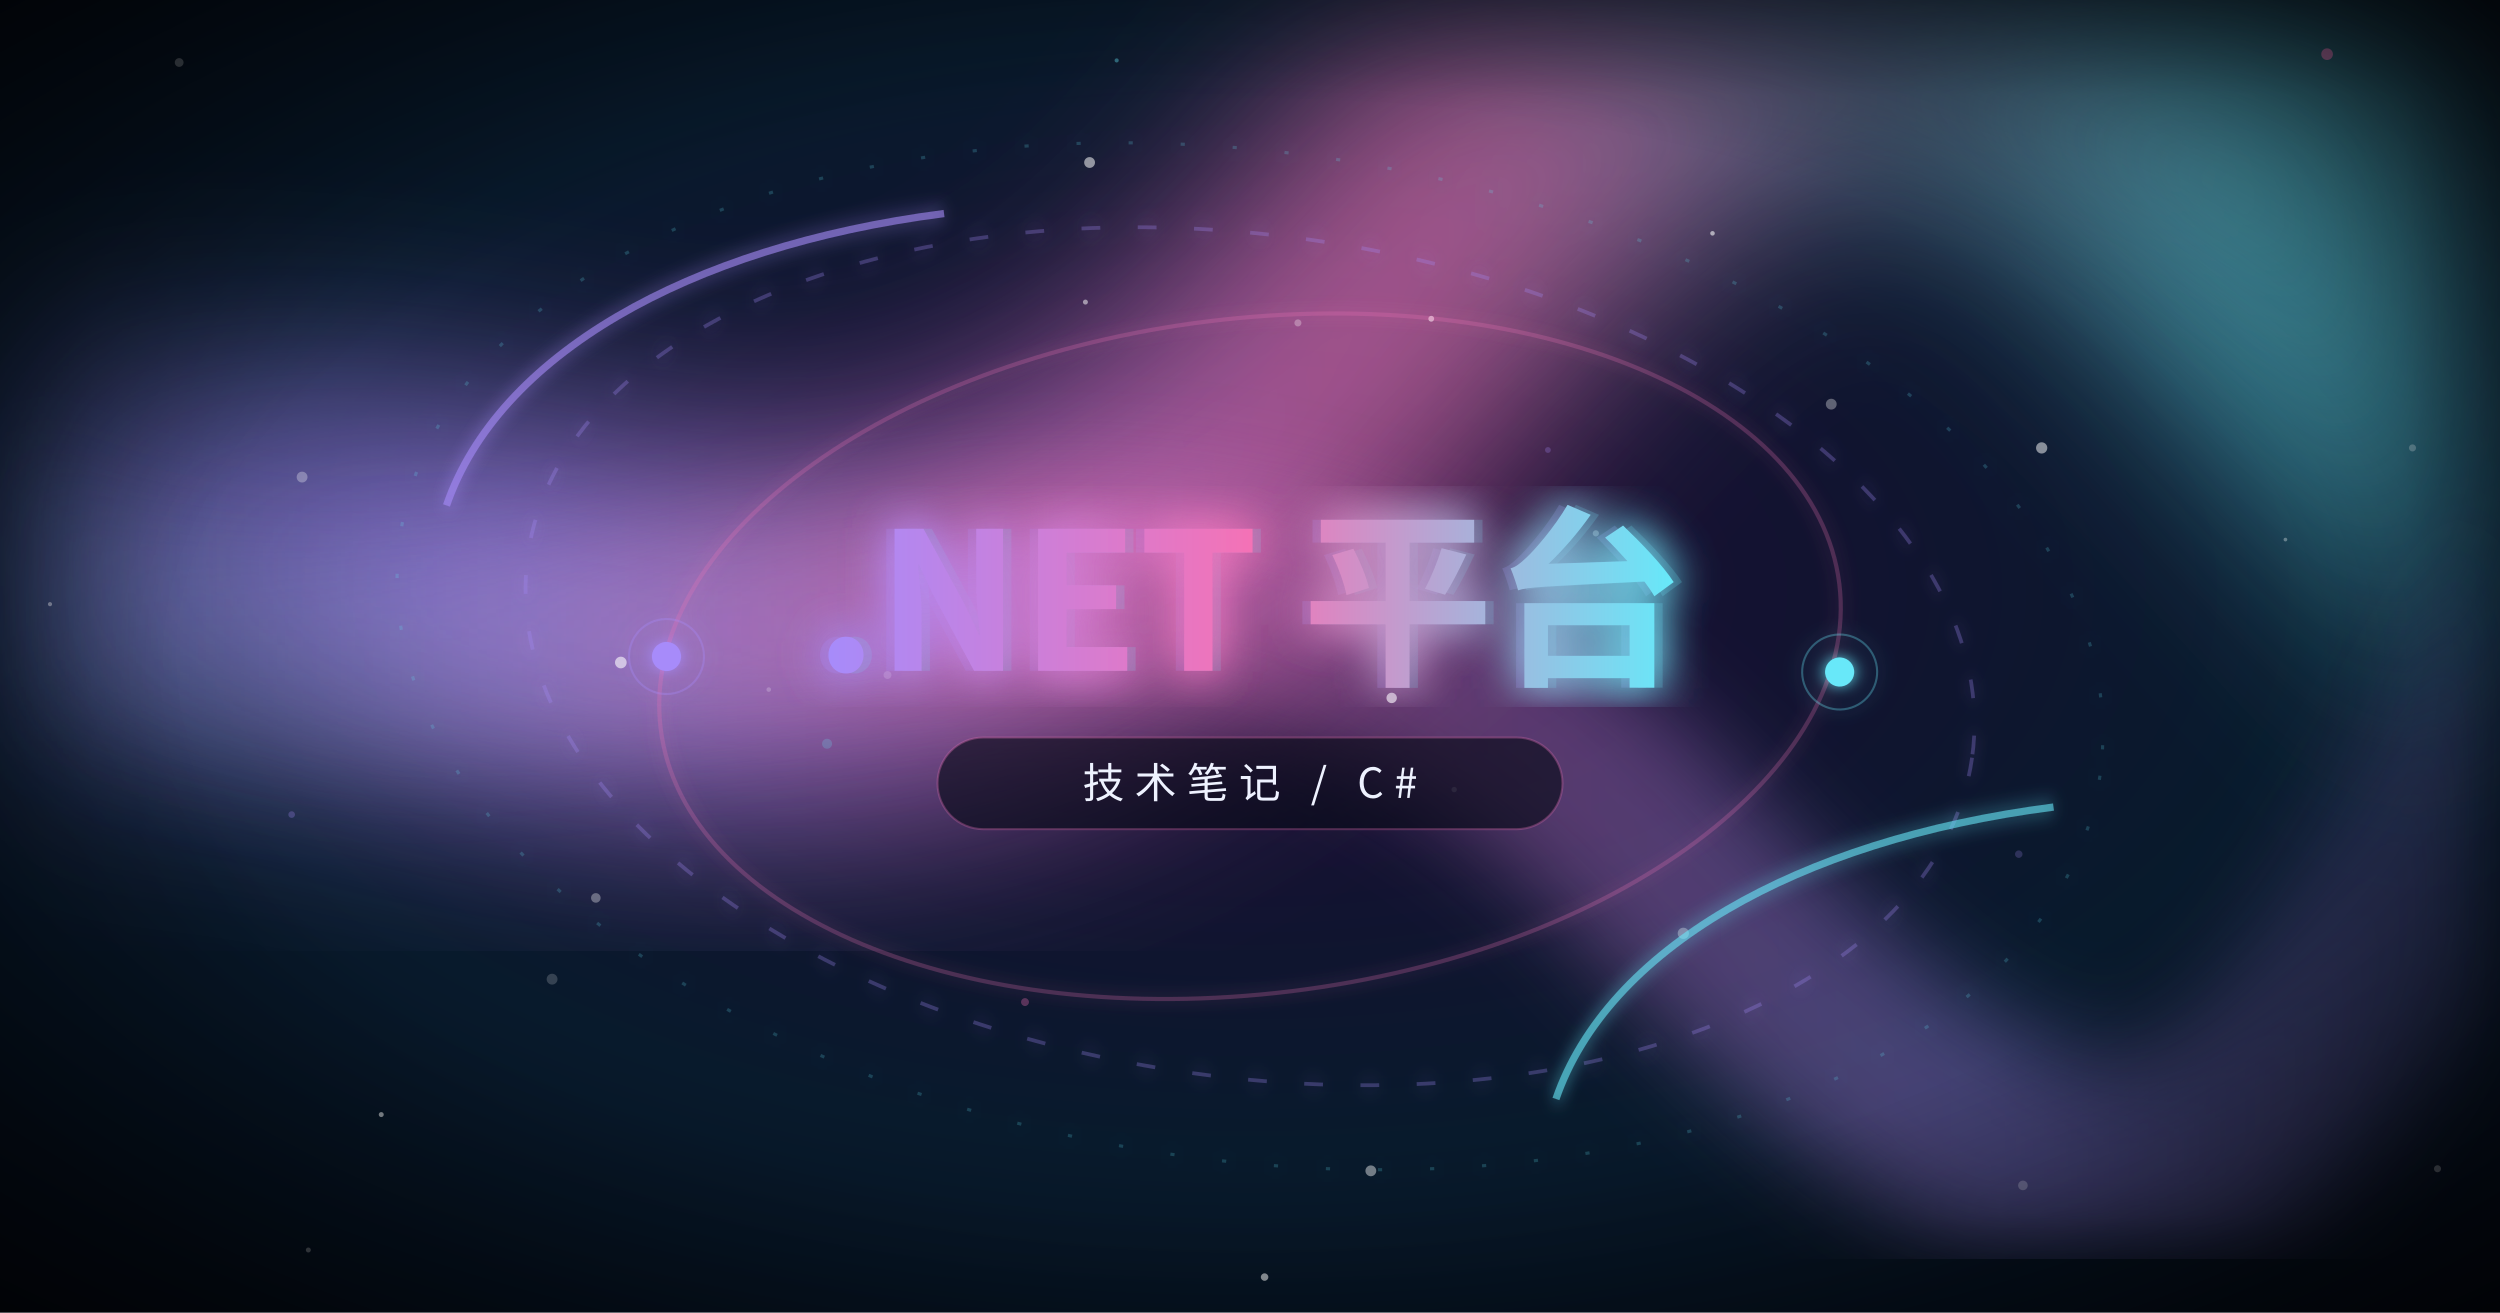
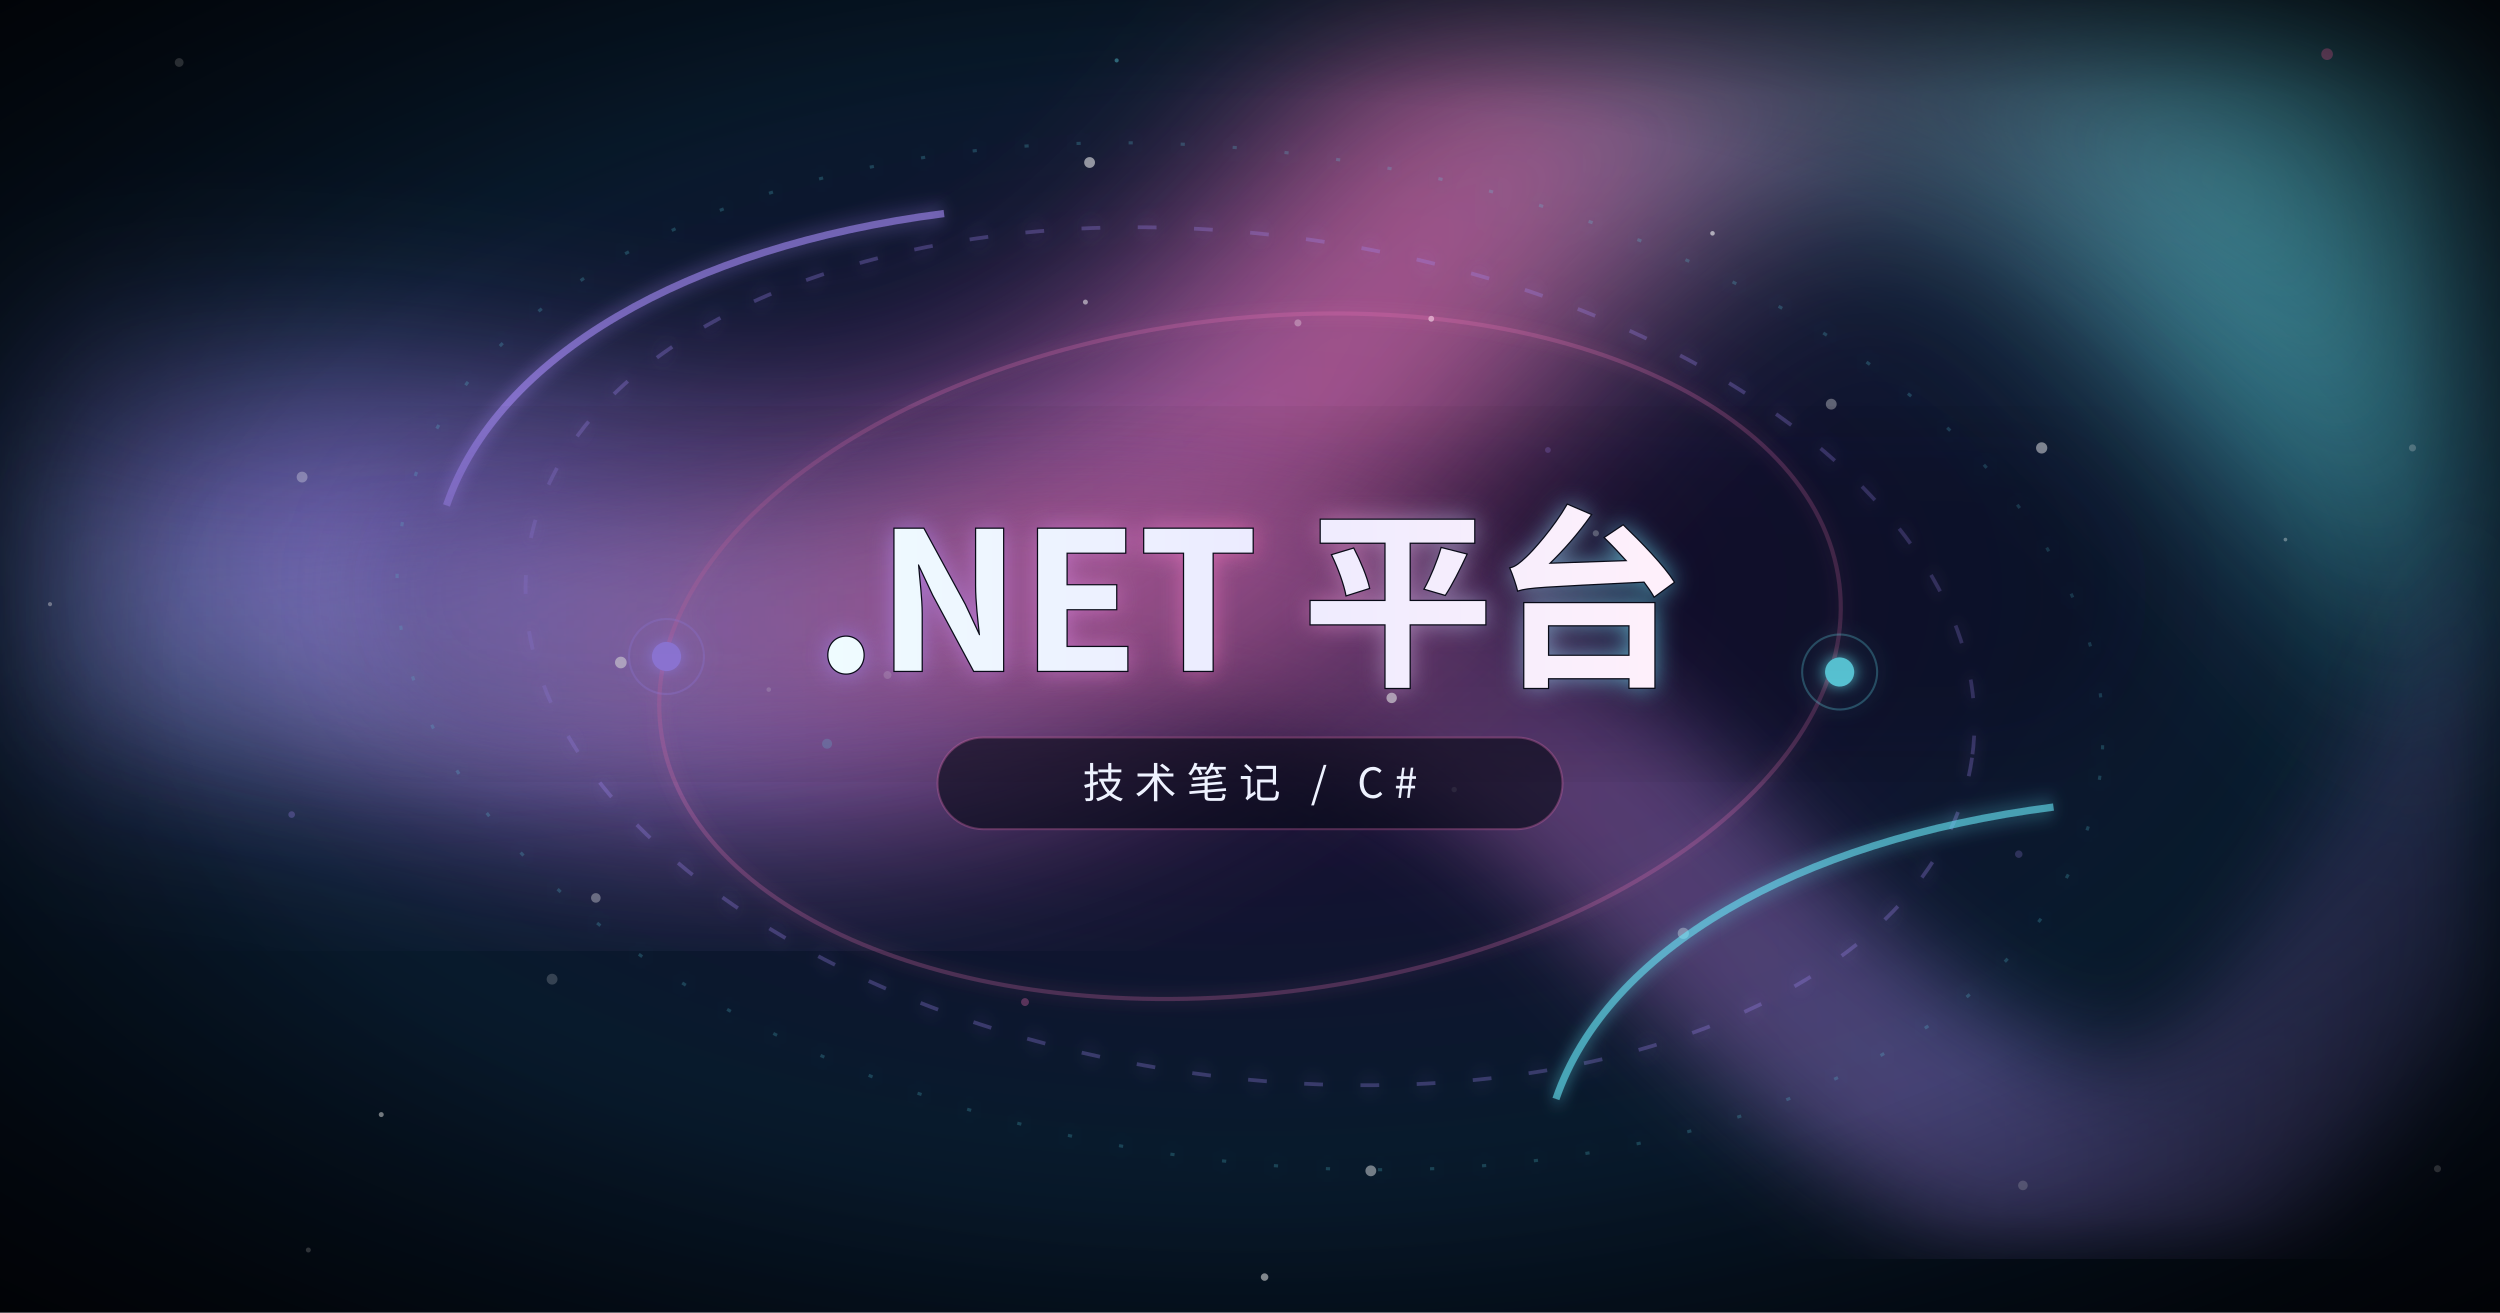
<svg xmlns="http://www.w3.org/2000/svg" width="1200" height="630" viewBox="0 0 1200 630">
  <defs>
    <radialGradient id="bg" cx="50%" cy="45%" r="82%">
      <stop stop-color="#1d0b35" />
      <stop offset=".52" stop-color="#081a2c" />
      <stop offset="1" stop-color="#02030a" />
    </radialGradient>
    <linearGradient id="auroraA" x1="0" y1="0" x2="1" y2="0">
      <stop stop-color="#a78bfa" stop-opacity="0" />
      <stop offset=".25" stop-color="#a78bfa" stop-opacity=".82" />
      <stop offset=".56" stop-color="#f472b6" stop-opacity=".70" />
      <stop offset=".82" stop-color="#67e8f9" stop-opacity=".72" />
      <stop offset="1" stop-color="#67e8f9" stop-opacity="0" />
    </linearGradient>
    <linearGradient id="auroraB" x1="0" y1="0" x2="1" y2="0">
      <stop stop-color="#67e8f9" stop-opacity="0" />
      <stop offset=".42" stop-color="#f472b6" stop-opacity=".56" />
      <stop offset=".75" stop-color="#a78bfa" stop-opacity=".58" />
      <stop offset="1" stop-color="#a78bfa" stop-opacity="0" />
    </linearGradient>
-     <linearGradient id="titleGradient" x1="0" y1="0" x2="1" y2="0">
+     <linearGradient id="neonGradient" x1="0" y1="0" x2="1" y2="0">
      <stop stop-color="#a78bfa" />
      <stop offset=".5" stop-color="#f472b6" />
      <stop offset="1" stop-color="#67e8f9" />
+     </linearGradient>
+     <linearGradient id="titleGradient" x1="0" y1="0" x2="1" y2="0">
+       <stop stop-color="#effcff" />
+       <stop offset=".5" stop-color="#ecebff" />
+       <stop offset="1" stop-color="#fff0fb" />
    </linearGradient>
    <linearGradient id="prismGradient" x1="0" y1="0" x2="1" y2="1">
      <stop stop-color="#a78bfa" stop-opacity=".48" />
      <stop offset=".5" stop-color="#f472b6" stop-opacity=".10" />
      <stop offset="1" stop-color="#67e8f9" stop-opacity=".44" />
    </linearGradient>
    <linearGradient id="glassGradient" x1="0" y1="0" x2="1" y2="1">
      <stop stop-color="#fff" stop-opacity=".13" />
      <stop offset=".48" stop-color="#fff" stop-opacity=".035" />
      <stop offset="1" stop-color="#f472b6" stop-opacity=".12" />
    </linearGradient>
    <filter id="blur48">
      <feGaussianBlur stdDeviation="48" />
    </filter>
    <filter id="blur22">
      <feGaussianBlur stdDeviation="22" />
    </filter>
    <filter id="lineGlow">
      <feGaussianBlur stdDeviation="4" result="b" />
      <feMerge>
        <feMergeNode in="b" />
        <feMergeNode in="SourceGraphic" />
      </feMerge>
    </filter>
    <filter id="softGlow">
      <feGaussianBlur stdDeviation="3" result="b" />
      <feMerge>
        <feMergeNode in="b" />
        <feMergeNode in="SourceGraphic" />
      </feMerge>
    </filter>
-     <filter id="titleGlow">
-       <feGaussianBlur stdDeviation="11" result="b1" />
-       <feGaussianBlur stdDeviation="3" result="b2" />
-       <feMerge>
-         <feMergeNode in="b1" />
-         <feMergeNode in="b2" />
-         <feMergeNode in="SourceGraphic" />
-       </feMerge>
+     <filter id="titleGlow" x="-30%" y="-50%" width="160%" height="200%">
+       <feGaussianBlur stdDeviation="6" />
    </filter>
    <radialGradient id="vignette" cx="50%" cy="50%" r="73%">
      <stop offset=".58" stop-color="#000" stop-opacity="0" />
      <stop offset="1" stop-color="#000" stop-opacity=".70" />
    </radialGradient>
  </defs>
  <rect width="1200" height="630" fill="url(#bg)" />
  <path d="M-160 389 C100 70 360 520 660 149 S1060 90 1360 413" fill="none" stroke="url(#auroraA)" stroke-width="172" filter="url(#blur48)" opacity=".94" />
  <path d="M-100 203 C220 500 500 90 800 416 S1110 465 1320 140" fill="none" stroke="url(#auroraB)" stroke-width="105" filter="url(#blur22)" opacity=".64" />
  <circle cx="743" cy="216" r="1.4" fill="#a78bfa" opacity="0.26" />
  <circle cx="1097" cy="259" r="0.9" fill="#ffffff" opacity="0.33" />
  <circle cx="808" cy="448" r="2.7" fill="#ffffff" opacity="0.33" />
  <circle cx="521" cy="145" r="1.2" fill="#ffffff" opacity="0.50" />
  <circle cx="24" cy="290" r="1.0" fill="#ffffff" opacity="0.39" />
  <circle cx="536" cy="29" r="1.0" fill="#67e8f9" opacity="0.41" />
  <circle cx="687" cy="153" r="1.4" fill="#ffffff" opacity="0.57" />
  <circle cx="658" cy="562" r="2.6" fill="#ffffff" opacity="0.43" />
  <circle cx="1170" cy="561" r="1.7" fill="#ffffff" opacity="0.27" />
  <circle cx="148" cy="600" r="1.2" fill="#ffffff" opacity="0.28" />
  <circle cx="1117" cy="26" r="2.8" fill="#f472b6" opacity="0.56" />
  <circle cx="971" cy="569" r="2.3" fill="#ffffff" opacity="0.22" />
  <circle cx="523" cy="78" r="2.6" fill="#ffffff" opacity="0.53" />
  <circle cx="623" cy="155" r="1.7" fill="#ffffff" opacity="0.30" />
  <circle cx="265" cy="470" r="2.6" fill="#ffffff" opacity="0.18" />
  <circle cx="140" cy="391" r="1.6" fill="#a78bfa" opacity="0.27" />
  <circle cx="86" cy="30" r="2.1" fill="#ffffff" opacity="0.28" />
  <circle cx="607" cy="613" r="1.8" fill="#ffffff" opacity="0.56" />
  <circle cx="369" cy="331" r="1.1" fill="#ffffff" opacity="0.21" />
  <circle cx="698" cy="379" r="1.3" fill="#ffffff" opacity="0.21" />
  <circle cx="397" cy="357" r="2.4" fill="#67e8f9" opacity="0.21" />
  <circle cx="1158" cy="215" r="1.7" fill="#ffffff" opacity="0.26" />
  <circle cx="766" cy="256" r="1.5" fill="#ffffff" opacity="0.32" />
  <circle cx="298" cy="318" r="2.8" fill="#ffffff" opacity="0.59" />
  <circle cx="145" cy="229" r="2.6" fill="#ffffff" opacity="0.30" />
  <circle cx="492" cy="481" r="1.9" fill="#f472b6" opacity="0.32" />
  <circle cx="668" cy="335" r="2.5" fill="#ffffff" opacity="0.66" />
  <circle cx="426" cy="324" r="1.9" fill="#ffffff" opacity="0.21" />
  <circle cx="286" cy="431" r="2.3" fill="#ffffff" opacity="0.33" />
  <circle cx="879" cy="194" r="2.6" fill="#ffffff" opacity="0.33" />
  <circle cx="969" cy="410" r="1.8" fill="#a78bfa" opacity="0.22" />
  <circle cx="183" cy="535" r="1.2" fill="#ffffff" opacity="0.52" />
  <circle cx="980" cy="215" r="2.7" fill="#ffffff" opacity="0.50" />
  <circle cx="822" cy="112" r="1.1" fill="#ffffff" opacity="0.57" />
  <g transform="translate(600 315) rotate(8)" fill="none" filter="url(#lineGlow)">
    <ellipse rx="350" ry="202" stroke="#a78bfa" stroke-opacity=".28" stroke-width="1.8" stroke-dasharray="9 18" />
    <ellipse rx="412" ry="242" stroke="#67e8f9" stroke-opacity=".20" stroke-width="1.5" stroke-dasharray="2 23" />
    <path d="M-392 -18 A395 218 0 0 1 -175 -190" stroke="#a78bfa" stroke-width="3.5" opacity=".58" />
    <path d="M175 190 A395 218 0 0 1 392 18" stroke="#67e8f9" stroke-width="3.5" opacity=".58" />
  </g>
  <g transform="translate(600 315) rotate(-7)" fill="none" filter="url(#lineGlow)">
    <ellipse rx="285" ry="162" stroke="#f472b6" stroke-width="2" stroke-opacity=".24" />
    <circle cx="-278" cy="-34" r="7" fill="#a78bfa" stroke="none" />
    <circle cx="280" cy="42" r="7" fill="#67e8f9" stroke="none" />
    <circle cx="-278" cy="-34" r="18" stroke="#a78bfa" stroke-opacity=".32" />
    <circle cx="280" cy="42" r="18" stroke="#67e8f9" stroke-opacity=".32" />
  </g>
-   <text x="596" y="322" font-family="'PingFang SC','Microsoft YaHei','Noto Sans CJK SC',sans-serif" font-size="92" font-weight="900" fill="#a78bfa" opacity=".22" text-anchor="middle">.NET 平台</text>
-   <text x="604" y="322" font-family="'PingFang SC','Microsoft YaHei','Noto Sans CJK SC',sans-serif" font-size="92" font-weight="900" fill="#67e8f9" opacity=".20" text-anchor="middle">.NET 平台</text>
-   <text x="600" y="322" font-family="'PingFang SC','Microsoft YaHei','Noto Sans CJK SC',sans-serif" font-size="92" font-weight="900" fill="url(#titleGradient)" text-anchor="middle" filter="url(#titleGlow)">.NET 平台</text>
+   <rect x="170" y="210" width="860" height="150" rx="75" fill="#02040c" opacity=".18" filter="url(#blur22)" />
+   <text x="600" y="322" font-family="'PingFang SC','Microsoft YaHei','Noto Sans CJK SC',sans-serif" font-size="92" font-weight="900" fill="url(#neonGradient)" opacity=".72" text-anchor="middle" filter="url(#titleGlow)">.NET 平台</text>
+   <text x="600" y="322" font-family="'PingFang SC','Microsoft YaHei','Noto Sans CJK SC',sans-serif" font-size="92" font-weight="900" fill="url(#titleGradient)" stroke="#090b18" stroke-width="1.2" paint-order="stroke" text-anchor="middle">.NET 平台</text>
  <rect x="450" y="354" width="300" height="44" rx="22" fill="#070a18" opacity=".64" stroke="#f472b6" stroke-opacity=".42" />
  <text x="600" y="383" font-family="'PingFang SC','Microsoft YaHei','Noto Sans CJK SC',sans-serif" font-size="20" fill="#eef2ff" text-anchor="middle" letter-spacing="5">技术笔记 / C#</text>
  <rect width="1200" height="630" fill="url(#vignette)" pointer-events="none" />
</svg>
